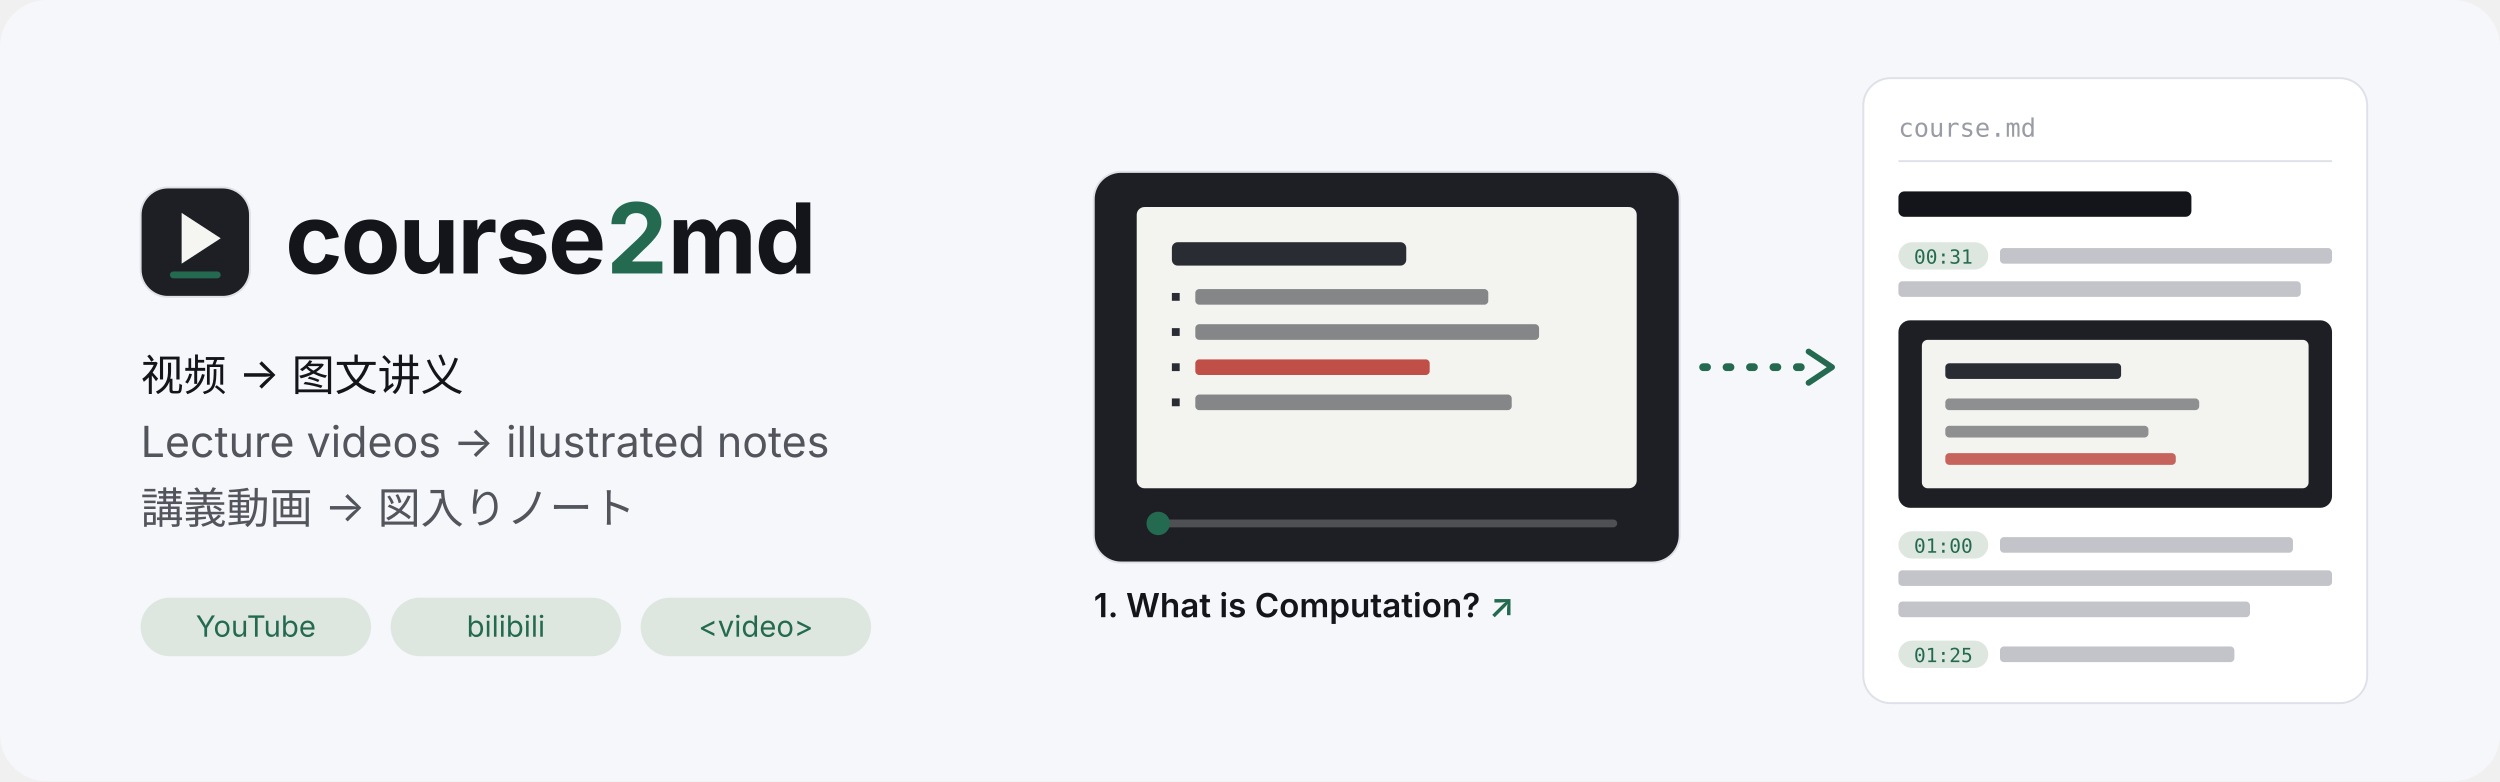
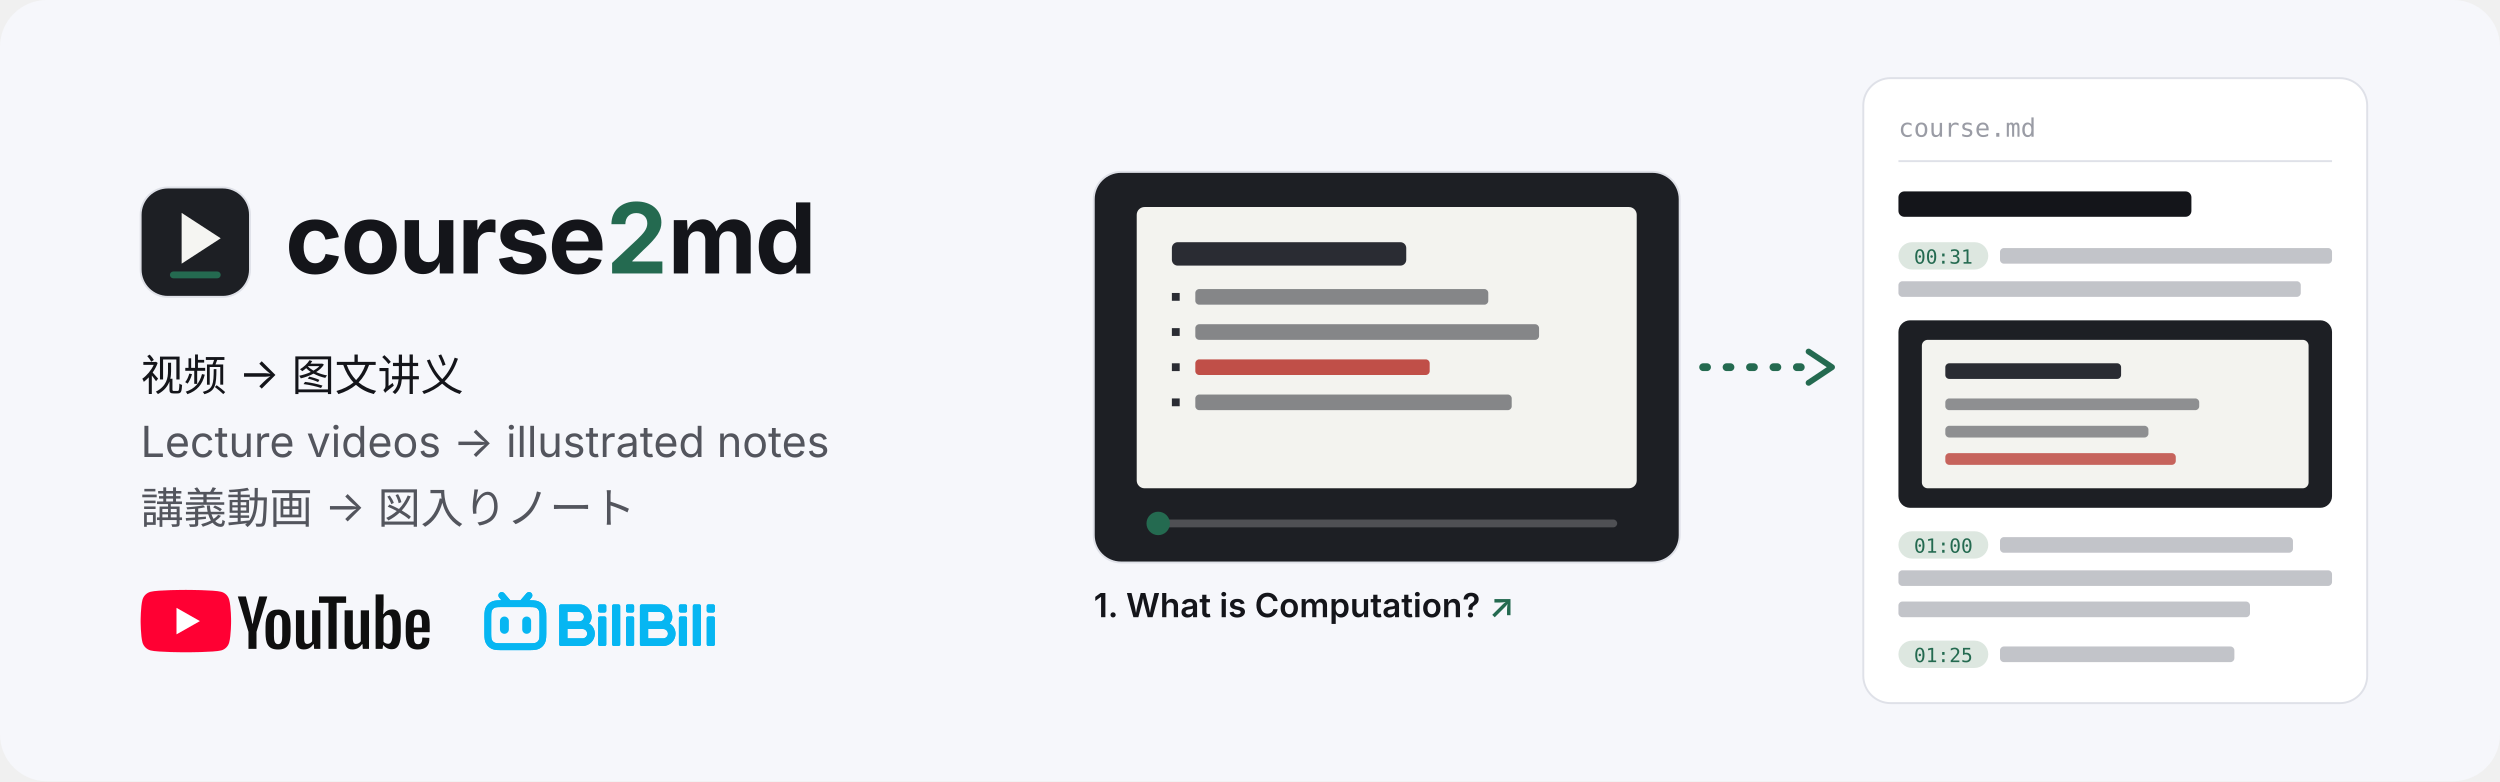
<svg xmlns="http://www.w3.org/2000/svg" width="1280" height="400" viewBox="0 0 1280 400" role="img" aria-label="course2md: video to illustrated Markdown notes">
  <style>
    .sans { font-family: ui-sans-serif, system-ui, -apple-system, 'Segoe UI', 'PingFang SC', 'Hiragino Sans', 'Microsoft YaHei', 'Yu Gothic UI', sans-serif; }
    .mono { font-family: ui-monospace, 'SF Mono', 'Cascadia Code', Menlo, Consolas, monospace; }
    .flow { stroke-dasharray: 2 10; animation: flow 1.1s linear infinite; }
    .line { transform-box: fill-box; transform-origin: left center; animation: write 7s ease-out infinite; }
    .d1 { animation-delay: .2s } .d2 { animation-delay: .6s } .d3 { animation-delay: 1s } .d4 { animation-delay: 1.4s }
    .d5 { animation-delay: 1.8s } .d6 { animation-delay: 2.2s } .d7 { animation-delay: 2.6s } .d8 { animation-delay: 3s }
    .head { transform-box: fill-box; transform-origin: center; animation: sweep 7s linear infinite; }
    .pulse { animation: pulse 2.4s ease-in-out infinite; }
    @keyframes flow { to { stroke-dashoffset: -24; } }
    @keyframes write { 0% { transform: scaleX(0); opacity: 0; } 8% { opacity: 1; } 22%, 88% { transform: scaleX(1); opacity: 1; } 100% { transform: scaleX(1); opacity: 0; } }
    @keyframes sweep { from { transform: translateX(0); } to { transform: translateX(236px); } }
    @keyframes pulse { 50% { opacity: .45; } }
    @media (prefers-reduced-motion: reduce) { .flow, .line, .head, .pulse { animation: none; } }
  </style>
  <rect width="1280" height="400" rx="24" fill="#f6f7fb" />
  <g transform="translate(72 0)">
    <g transform="translate(0 96)">
      <rect width="56" height="56" rx="14" fill="#1d1f24" stroke="#dfe1e8" />
      <path d="M21 13 L41 26 L21 39 Z" fill="#f5f5f2" />
      <rect x="15" y="43" width="26" height="3.5" rx="1.75" fill="#246a50" />
    </g>
    <text x="74" y="140" class="sans" font-size="50" font-weight="700" fill="#14151a" letter-spacing="-1">course<tspan fill="#246a50">2</tspan>md</text>
    <text y="200" class="sans" font-size="22" fill="#14151a">视频 → 图文讲义</text>
    <text y="234" class="sans" font-size="22" fill="#53555d">Lecture videos → illustrated notes</text>
    <text y="268" class="sans" font-size="22" fill="#53555d">講義動画 → 図入りノート</text>
-     <g transform="translate(0 306)" class="sans" font-size="15">
-       <rect width="118" height="30" rx="15" fill="#dde7e0" />
-       <text x="59" y="20" text-anchor="middle" fill="#246a50">YouTube</text>
-       <rect x="128" width="118" height="30" rx="15" fill="#dde7e0" />
-       <text x="187" y="20" text-anchor="middle" fill="#246a50">bilibili</text>
-       <rect x="256" width="118" height="30" rx="15" fill="#dde7e0" />
-       <text x="315" y="20" text-anchor="middle" fill="#246a50">&lt;video&gt;</text>
+     <g transform="translate(0 302)">
+       <svg width="148" height="32" viewBox="0 0 388.676 83.901">
+         <g transform="translate(-54.07937,-137.3981)">
+           <g>
+             <path d="m 114.843,221.299 c 0,0 38.111,0 47.564,-2.517 5.323,-1.426 9.326,-5.537 10.73,-10.613 2.598,-9.313 2.598,-28.904 2.598,-28.904 0,0 0,-19.465 -2.598,-28.694 -1.405,-5.202 -5.408,-9.229 -10.73,-10.613 -9.453,-2.559 -47.564,-2.559 -47.564,-2.559 0,0 -38.026,0 -47.436,2.559 -5.238,1.384 -9.325,5.412 -10.816,10.613 -2.512,9.229 -2.512,28.694 -2.512,28.694 0,0 0,19.591 2.512,28.904 1.49,5.076 5.578,9.187 10.816,10.613 9.411,2.517 47.436,2.517 47.436,2.517 z" fill="#ff0033" />
+             <path d="m 133.785,179.348 -31.463,-17.829 v 35.658 z" fill="#ffffff" />
+           </g>
+           <g fill="#0f0f0f">
+             <path d="m 209.876,216.684 v -22.905 l 14.557,-47.571 h -10.865 l -5.537,21.604 c -1.258,4.95 -2.391,10.11 -3.23,14.892 h -0.671 c -0.461,-4.195 -1.804,-9.69 -3.146,-14.976 l -5.37,-21.52 h -10.865 l 14.347,47.571 v 22.905 z" />
+             <path d="m 239.081,163.827 c -12.711,0 -17.074,7.341 -17.074,23.156 v 7.509 c 0,14.179 2.727,23.073 16.822,23.073 13.886,0 16.864,-8.474 16.864,-23.073 v -7.509 c 0,-14.137 -2.853,-23.156 -16.612,-23.156 z m 5.412,35.322 c 0,6.88 -1.217,11.201 -5.621,11.201 -4.321,0 -5.537,-4.363 -5.537,-11.201 v -16.948 c 0,-5.873 0.839,-11.117 5.537,-11.117 4.95,0 5.621,5.537 5.621,11.117 z" />
+             <path d="m 273.359,217.481 c 6.125,0 9.942,-2.559 13.088,-7.173 h 0.461 l 0.461,6.376 h 8.348 v -51.85 h -11.074 v 41.656 c -1.175,2.056 -3.902,3.566 -6.461,3.566 -3.23,0 -4.237,-2.559 -4.237,-6.838 V 164.833 H 262.913 v 38.888 c 0,8.432 2.434,13.76 10.446,13.76 z" />
+             <path d="m 317.636,216.684 v -61.876 h 12.753 v -8.6 H 293.935 v 8.6 h 12.753 v 61.876 z" />
+             <path d="m 338.808,217.481 c 6.125,0 9.942,-2.559 13.088,-7.173 h 0.461 l 0.461,6.376 h 8.348 v -51.85 h -11.075 v 41.656 c -1.175,2.056 -3.901,3.566 -6.46,3.566 -3.23,0 -4.237,-2.559 -4.237,-6.838 v -38.384 h -11.033 v 38.888 c 0,8.432 2.433,13.76 10.446,13.76 z" />
+             <path d="m 392.511,163.701 c -5.37,0 -9.229,2.349 -11.788,6.167 h -0.545 c 0.336,-5.034 0.587,-9.313 0.587,-12.711 v -13.718 h -10.697 l -0.042,45.054 0.042,28.191 h 9.313 l 0.797,-5.034 h 0.294 c 2.475,3.398 6.293,5.537 11.369,5.537 8.432,0 12.04,-7.257 12.04,-22.695 v -8.012 c 0,-14.431 -1.636,-22.779 -11.369,-22.779 z m 0.378,30.791 c 0,9.649 -1.426,15.396 -5.915,15.396 -2.098,0 -4.992,-1.007 -6.293,-2.895 v -30.833 c 1.133,-2.937 3.65,-5.076 6.46,-5.076 4.531,0 5.747,5.495 5.747,15.521 z" />
+             <path d="m 442.756,185.641 c 0,-12.501 -1.259,-21.772 -15.647,-21.772 -13.55,0 -16.57,9.019 -16.57,22.275 v 9.103 c 0,12.921 2.769,22.318 16.235,22.318 10.655,0 16.151,-5.328 15.522,-15.647 l -9.439,-0.503 c -0.126,6.376 -1.594,8.977 -5.831,8.977 -5.328,0 -5.579,-5.076 -5.579,-12.627 v -3.524 h 21.311 z m -15.899,-14.808 c 5.118,0 5.495,4.824 5.495,13.004 v 4.237 h -10.907 v -4.237 c 0,-8.096 0.336,-13.004 5.412,-13.004 z" />
+           </g>
+         </g>
+       </svg>
+       <svg x="176" y="1" width="118" height="30" viewBox="0 0 1000 252.021">
+         <path d="m 261.339,64.279 c -4.903,-9.178 -12.052,-16.328 -21.231,-21.255 -9.226,-4.927 -18.308,-7.439 -42.389,-7.439 h -2.898 l 9.999,-11.666 c 5.218,-6.062 4.493,-15.265 -1.57,-20.458 -5.966,-5.12 -15.071,-4.492 -20.458,1.57 L 156.586,35.609 h -44.08 L 86.155,4.862 c -5.217,-5.893 -14.323,-6.521 -20.289,-1.377 -6.062,5.217 -6.763,14.395 -1.57,20.458 l 9.999,11.666 h -3.237 c -23.719,0 -32.993,2.512 -41.858,7.173 l -0.531,0.29 C 19.492,47.975 12.342,55.125 7.439,64.327 2.512,73.553 0,82.659 0,106.739 v 74.876 c 0.048,23.235 2.56,32.389 7.149,41.181 l 0.29,0.531 c 4.903,9.178 12.053,16.327 21.231,21.255 l 0.821,0.435 c 8.768,4.541 17.97,7.004 41.568,7.004 h 127.336 c 23.211,-0.048 32.366,-2.56 41.157,-7.149 l 0.531,-0.29 c 9.179,-4.904 16.328,-12.053 21.231,-21.255 4.928,-9.227 7.44,-18.332 7.44,-42.413 v -74.175 c 0,-23.742 -2.512,-33.017 -7.15,-41.881 z m -22.197,42.413 v 74.513 c 0,9.226 -0.435,15.941 -1.28,20.53 l -0.048,0.29 c -0.555,2.85 -1.183,4.613 -2.608,7.294 -2.125,3.985 -5.096,6.956 -9.082,9.081 -2.657,1.426 -4.42,2.054 -7.27,2.609 -4.637,0.894 -11.569,1.328 -21.134,1.328 H 70.745 c -9.227,0 -15.941,-0.435 -20.506,-1.28 l -0.29,-0.048 c -2.85,-0.555 -4.613,-1.183 -7.27,-2.609 -3.985,-2.125 -6.956,-5.096 -9.082,-9.081 -1.425,-2.657 -2.053,-4.42 -2.609,-7.294 C 30.143,197.629 29.709,191.252 29.66,182.509 v -76.156 c 0,-9.226 0.435,-15.941 1.28,-20.53 l 0.048,-0.29 c 0.555,-2.85 1.183,-4.637 2.609,-7.294 2.125,-3.985 5.096,-6.956 9.082,-9.082 2.657,-1.425 4.42,-2.053 7.27,-2.609 4.372,-0.845 10.748,-1.28 19.492,-1.328 h 1.304 127.312 c 9.227,0 15.941,0.435 20.506,1.28 l 0.29,0.048 c 2.85,0.555 4.613,1.184 7.27,2.609 3.986,2.125 6.957,5.096 9.082,9.082 1.425,2.657 2.053,4.42 2.608,7.294 0.894,4.662 1.328,11.569 1.328,21.158 z" fill="#06b6f2" />
+         <path d="m 521.758,105.991 h -20.724 c -4.009,0 -7.247,3.236 -7.247,7.246 v 113.521 c 0,4.009 3.237,7.246 7.247,7.246 h 20.724 c 4.009,0 7.246,-3.236 7.246,-7.246 V 113.236 c 0,-3.985 -3.236,-7.246 -7.246,-7.246 z" fill="#06b6f2" />
+         <path d="m 521.758,53.579 h -20.724 c -4.009,0 -7.247,3.237 -7.247,7.246 V 81.548 c 0,4.009 3.237,7.246 7.247,7.246 h 20.724 c 4.009,0 7.246,-3.237 7.246,-7.246 V 60.825 c 0,-4.009 -3.236,-7.246 -7.246,-7.246 z" fill="#06b6f2" />
+         <path d="m 642.529,105.991 h -20.724 c -4.01,0 -7.247,3.236 -7.247,7.246 v 113.521 c 0,4.009 3.236,7.246 7.247,7.246 h 20.724 c 4.009,0 7.246,-3.236 7.246,-7.246 V 113.236 c 0,-3.985 -3.236,-7.246 -7.246,-7.246 z" fill="#06b6f2" />
+         <path d="m 642.529,53.579 h -20.724 c -4.01,0 -7.247,3.237 -7.247,7.246 V 81.548 c 0,4.009 3.236,7.246 7.247,7.246 h 20.724 c 4.009,0 7.246,-3.237 7.246,-7.246 V 60.825 c 0,-4.009 -3.236,-7.246 -7.246,-7.246 z" fill="#06b6f2" />
+         <path d="m 582.148,53.579 h -20.724 c -4.01,0 -7.247,3.237 -7.247,7.246 V 226.757 c 0,4.009 3.236,7.246 7.247,7.246 h 20.724 c 4.009,0 7.246,-3.236 7.246,-7.246 V 60.825 c 0,-4.009 -3.236,-7.246 -7.246,-7.246 z" fill="#06b6f2" />
+         <path d="M 871.984,105.991 H 851.26 c -4.009,0 -7.246,3.236 -7.246,7.246 v 113.521 c 0,4.009 3.236,7.246 7.246,7.246 h 20.724 c 4.01,0 7.247,-3.236 7.247,-7.246 V 113.236 c 0,-3.985 -3.236,-7.246 -7.247,-7.246 z" fill="#06b6f2" />
+         <path d="M 871.984,53.579 H 851.26 c -4.009,0 -7.246,3.237 -7.246,7.246 V 81.548 c 0,4.009 3.236,7.246 7.246,7.246 h 20.724 c 4.01,0 7.247,-3.237 7.247,-7.246 V 60.825 c 0,-4.009 -3.236,-7.246 -7.247,-7.246 z" fill="#06b6f2" />
+         <path d="m 992.754,105.991 h -20.724 c -4.009,0 -7.246,3.236 -7.246,7.246 v 113.521 c 0,4.009 3.236,7.246 7.246,7.246 h 20.724 c 4.009,0 7.246,-3.236 7.246,-7.246 V 113.236 c 0,-3.985 -3.236,-7.246 -7.246,-7.246 z" fill="#06b6f2" />
+         <path d="m 992.754,53.579 h -20.724 c -4.009,0 -7.246,3.237 -7.246,7.246 V 81.548 c 0,4.009 3.236,7.246 7.246,7.246 h 20.724 c 4.009,0 7.246,-3.237 7.246,-7.246 V 60.825 c 0,-4.009 -3.236,-7.246 -7.246,-7.246 z" fill="#06b6f2" />
+         <path d="m 932.369,53.579 h -20.724 c -4.009,0 -7.246,3.237 -7.246,7.246 V 226.757 c 0,4.009 3.236,7.246 7.246,7.246 H 932.369 c 4.009,0 7.247,-3.236 7.247,-7.246 V 60.825 c 0,-4.009 -3.237,-7.246 -7.247,-7.246 z" fill="#06b6f2" />
+         <path d="m 453.749,136.714 c 8.091,-8.961 11.496,-18.743 11.496,-29.757 0,-29.418 -23.936,-53.378 -53.379,-53.378 h -51.422 -28.405 -0.097 c -4.009,0 -7.246,3.237 -7.246,7.246 V 226.757 c 0,4.009 3.236,7.246 7.246,7.246 h 0.628 27.874 65.431 c 29.419,0 53.379,-23.936 53.379,-53.378 0,-18.188 -10.169,-35.989 -25.506,-43.911 z M 411.866,86.669 c 11.183,0 20.289,9.106 20.289,20.288 0,11.183 -9.105,20.289 -20.289,20.289 H 360.444 V 86.669 Z m 14.033,114.245 h -65.431 v -40.578 h 65.431 c 11.183,0 20.289,9.105 20.289,20.289 -0.024,11.207 -9.105,20.289 -20.289,20.289 z" fill="#06b6f2" />
+         <path d="m 803.969,136.714 c 8.092,-8.961 11.497,-18.743 11.497,-29.757 0,-29.418 -23.936,-53.378 -53.379,-53.378 h -51.423 -28.404 -0.097 c -4.009,0 -7.246,3.237 -7.246,7.246 V 226.757 c 0,4.009 3.236,7.246 7.246,7.246 h 0.628 27.873 65.432 c 29.418,0 53.378,-23.936 53.378,-53.378 0,-18.188 -10.168,-35.989 -25.506,-43.911 z M 762.088,86.669 c 11.183,0 20.289,9.106 20.289,20.288 0,11.183 -9.105,20.289 -20.289,20.289 H 710.665 V 86.669 Z m 14.033,114.245 h -65.432 v -40.578 h 65.432 c 11.182,0 20.289,9.105 20.289,20.289 -0.024,11.207 -9.106,20.289 -20.289,20.289 z" fill="#06b6f2" />
+         <path d="m 86.948,106.281 c 10.676,0 19.322,8.646 19.322,19.323 v 36.229 c 0,10.676 -8.647,19.323 -19.322,19.323 -10.676,0 -19.323,-8.646 -19.323,-19.323 v -36.229 c 0,-10.676 8.647,-19.323 19.323,-19.323 z" fill="#06b6f2" />
+         <path d="m 183.563,106.281 c 10.676,0 19.323,8.646 19.323,19.323 v 36.229 c 0,10.676 -8.646,19.323 -19.323,19.323 -10.675,0 -19.323,-8.646 -19.323,-19.323 v -36.229 c 0,-10.676 8.648,-19.323 19.323,-19.323 z" fill="#06b6f2" />
+         <path d="m 261.339,64.279 c -4.903,-9.178 -12.052,-16.328 -21.231,-21.255 -9.226,-4.927 -18.308,-7.439 -42.389,-7.439 h -2.898 l 9.999,-11.666 c 5.218,-6.062 4.493,-15.265 -1.57,-20.458 -5.966,-5.12 -15.071,-4.492 -20.458,1.57 L 156.586,35.609 h -44.08 L 86.155,4.862 c -5.217,-5.893 -14.323,-6.521 -20.289,-1.377 -6.062,5.217 -6.763,14.395 -1.57,20.458 l 9.999,11.666 h -3.237 c -23.719,0 -32.993,2.512 -41.858,7.173 l -0.531,0.29 C 19.492,47.975 12.342,55.125 7.439,64.327 2.512,73.553 0,82.659 0,106.739 v 74.876 c 0.048,23.235 2.56,32.389 7.149,41.181 l 0.29,0.531 c 4.903,9.178 12.053,16.327 21.231,21.255 l 0.821,0.435 c 8.768,4.541 17.97,7.004 41.568,7.004 h 127.336 c 23.211,-0.048 32.366,-2.56 41.157,-7.149 l 0.531,-0.29 c 9.179,-4.904 16.328,-12.053 21.231,-21.255 4.928,-9.227 7.44,-18.332 7.44,-42.413 v -74.175 c 0,-23.742 -2.512,-33.017 -7.15,-41.881 z m -22.197,42.413 v 74.513 c 0,9.226 -0.435,15.941 -1.28,20.53 l -0.048,0.29 c -0.555,2.85 -1.183,4.613 -2.608,7.294 -2.125,3.985 -5.096,6.956 -9.082,9.081 -2.657,1.426 -4.42,2.054 -7.27,2.609 -4.637,0.894 -11.569,1.328 -21.134,1.328 H 70.745 c -9.227,0 -15.941,-0.435 -20.506,-1.28 l -0.29,-0.048 c -2.85,-0.555 -4.613,-1.183 -7.27,-2.609 -3.985,-2.125 -6.956,-5.096 -9.082,-9.081 -1.425,-2.657 -2.053,-4.42 -2.609,-7.294 C 30.143,197.629 29.709,191.252 29.66,182.509 v -76.156 c 0,-9.226 0.435,-15.941 1.28,-20.53 l 0.048,-0.29 c 0.555,-2.85 1.183,-4.637 2.609,-7.294 2.125,-3.985 5.096,-6.956 9.082,-9.082 2.657,-1.425 4.42,-2.053 7.27,-2.609 4.372,-0.845 10.748,-1.28 19.492,-1.328 h 1.304 127.312 c 9.227,0 15.941,0.435 20.506,1.28 l 0.29,0.048 c 2.85,0.555 4.613,1.184 7.27,2.609 3.986,2.125 6.957,5.096 9.082,9.082 1.425,2.657 2.053,4.42 2.608,7.294 0.894,4.662 1.328,11.569 1.328,21.158 z" fill="#06b6f2" />
+         <path d="m 521.758,105.991 h -20.724 c -4.009,0 -7.247,3.236 -7.247,7.246 v 113.521 c 0,4.009 3.237,7.246 7.247,7.246 h 20.724 c 4.009,0 7.246,-3.236 7.246,-7.246 V 113.236 c 0,-3.985 -3.236,-7.246 -7.246,-7.246 z" fill="#06b6f2" />
+         <path d="m 521.758,53.579 h -20.724 c -4.009,0 -7.247,3.237 -7.247,7.246 V 81.548 c 0,4.009 3.237,7.246 7.247,7.246 h 20.724 c 4.009,0 7.246,-3.237 7.246,-7.246 V 60.825 c 0,-4.009 -3.236,-7.246 -7.246,-7.246 z" fill="#06b6f2" />
+         <path d="m 642.529,105.991 h -20.724 c -4.01,0 -7.247,3.236 -7.247,7.246 v 113.521 c 0,4.009 3.236,7.246 7.247,7.246 h 20.724 c 4.009,0 7.246,-3.236 7.246,-7.246 V 113.236 c 0,-3.985 -3.236,-7.246 -7.246,-7.246 z" fill="#06b6f2" />
+         <path d="m 642.529,53.579 h -20.724 c -4.01,0 -7.247,3.237 -7.247,7.246 V 81.548 c 0,4.009 3.236,7.246 7.247,7.246 h 20.724 c 4.009,0 7.246,-3.237 7.246,-7.246 V 60.825 c 0,-4.009 -3.236,-7.246 -7.246,-7.246 z" fill="#06b6f2" />
+         <path d="m 582.148,53.579 h -20.724 c -4.01,0 -7.247,3.237 -7.247,7.246 V 226.757 c 0,4.009 3.236,7.246 7.247,7.246 h 20.724 c 4.009,0 7.246,-3.236 7.246,-7.246 V 60.825 c 0,-4.009 -3.236,-7.246 -7.246,-7.246 z" fill="#06b6f2" />
+         <path d="M 871.984,105.991 H 851.26 c -4.009,0 -7.246,3.236 -7.246,7.246 v 113.521 c 0,4.009 3.236,7.246 7.246,7.246 h 20.724 c 4.01,0 7.247,-3.236 7.247,-7.246 V 113.236 c 0,-3.985 -3.236,-7.246 -7.247,-7.246 z" fill="#06b6f2" />
+         <path d="M 871.984,53.579 H 851.26 c -4.009,0 -7.246,3.237 -7.246,7.246 V 81.548 c 0,4.009 3.236,7.246 7.246,7.246 h 20.724 c 4.01,0 7.247,-3.237 7.247,-7.246 V 60.825 c 0,-4.009 -3.236,-7.246 -7.247,-7.246 z" fill="#06b6f2" />
+         <path d="m 992.754,105.991 h -20.724 c -4.009,0 -7.246,3.236 -7.246,7.246 v 113.521 c 0,4.009 3.236,7.246 7.246,7.246 h 20.724 c 4.009,0 7.246,-3.236 7.246,-7.246 V 113.236 c 0,-3.985 -3.236,-7.246 -7.246,-7.246 z" fill="#06b6f2" />
+         <path d="m 992.754,53.579 h -20.724 c -4.009,0 -7.246,3.237 -7.246,7.246 V 81.548 c 0,4.009 3.236,7.246 7.246,7.246 h 20.724 c 4.009,0 7.246,-3.237 7.246,-7.246 V 60.825 c 0,-4.009 -3.236,-7.246 -7.246,-7.246 z" fill="#06b6f2" />
+         <path d="m 932.369,53.579 h -20.724 c -4.009,0 -7.246,3.237 -7.246,7.246 V 226.757 c 0,4.009 3.236,7.246 7.246,7.246 H 932.369 c 4.009,0 7.247,-3.236 7.247,-7.246 V 60.825 c 0,-4.009 -3.237,-7.246 -7.247,-7.246 z" fill="#06b6f2" />
+         <path d="m 453.749,136.714 c 8.091,-8.961 11.496,-18.743 11.496,-29.757 0,-29.418 -23.936,-53.378 -53.379,-53.378 h -51.422 -28.405 -0.097 c -4.009,0 -7.246,3.237 -7.246,7.246 V 226.757 c 0,4.009 3.236,7.246 7.246,7.246 h 0.628 27.874 65.431 c 29.419,0 53.379,-23.936 53.379,-53.378 0,-18.188 -10.169,-35.989 -25.506,-43.911 z M 411.866,86.669 c 11.183,0 20.289,9.106 20.289,20.288 0,11.183 -9.105,20.289 -20.289,20.289 H 360.444 V 86.669 Z m 14.033,114.245 h -65.431 v -40.578 h 65.431 c 11.183,0 20.289,9.105 20.289,20.289 -0.024,11.207 -9.105,20.289 -20.289,20.289 z" fill="#06b6f2" />
+         <path d="m 803.969,136.714 c 8.092,-8.961 11.497,-18.743 11.497,-29.757 0,-29.418 -23.936,-53.378 -53.379,-53.378 h -51.423 -28.404 -0.097 c -4.009,0 -7.246,3.237 -7.246,7.246 V 226.757 c 0,4.009 3.236,7.246 7.246,7.246 h 0.628 27.873 65.432 c 29.418,0 53.378,-23.936 53.378,-53.378 0,-18.188 -10.168,-35.989 -25.506,-43.911 z M 762.088,86.669 c 11.183,0 20.289,9.106 20.289,20.288 0,11.183 -9.105,20.289 -20.289,20.289 H 710.665 V 86.669 Z m 14.033,114.245 h -65.432 v -40.578 h 65.432 c 11.182,0 20.289,9.105 20.289,20.289 -0.024,11.207 -9.106,20.289 -20.289,20.289 z" fill="#06b6f2" />
+       </svg>
    </g>
  </g>
  <g transform="translate(560 88)">
    <rect width="300" height="200" rx="14" fill="#1d1f24" stroke="#dfe1e8" />
    <rect x="22" y="18" width="256" height="144" rx="4" fill="#f3f3ef" />
    <rect x="40" y="36" width="120" height="12" rx="3" fill="#2a2c33" />
    <rect x="40" y="62" width="4" height="4" fill="#2a2c33" />
    <rect x="52" y="60" width="150" height="8" rx="2" fill="#2a2c33" opacity=".55" />
    <rect x="40" y="80" width="4" height="4" fill="#2a2c33" />
    <rect x="52" y="78" width="176" height="8" rx="2" fill="#2a2c33" opacity=".55" />
    <rect x="40" y="98" width="4" height="4" fill="#2a2c33" />
    <rect x="52" y="96" width="120" height="8" rx="2" fill="#b3261e" opacity=".8" />
    <rect x="40" y="116" width="4" height="4" fill="#2a2c33" />
    <rect x="52" y="114" width="162" height="8" rx="2" fill="#2a2c33" opacity=".55" />
    <rect x="32" y="178" width="236" height="4" rx="2" fill="#ffffff" opacity=".22" />
    <g class="head">
      <rect x="32" y="178" width="2" height="4" fill="#246a50" />
      <circle cx="33" cy="180" r="6" fill="#246a50" />
    </g>
    <text y="228" class="sans" font-size="17" font-weight="600" fill="#14151a">1. What is Computation? <tspan fill="#246a50" class="pulse">↗</tspan>
    </text>
  </g>
  <path d="M872 188 C 900 188, 902 188, 930 188" fill="none" stroke="#246a50" stroke-width="4" stroke-linecap="round" class="flow" />
  <path d="M926 180 L938 188 L926 196" fill="none" stroke="#246a50" stroke-width="3" stroke-linecap="round" stroke-linejoin="round" />
  <g transform="translate(954 40)">
    <rect width="258" height="320" rx="14" fill="#ffffff" stroke="#dfe1e8" />
    <text x="18" y="30" class="mono" font-size="13" fill="#9a9ca5">course.md</text>
    <rect x="18" y="42" width="222" height="1" fill="#dfe1e8" />
    <rect x="18" y="58" width="150" height="13" rx="3" fill="#14151a" class="line d1" />
    <g class="line d2">
      <rect x="18" y="84" width="46" height="14" rx="7" fill="#dde7e0" />
      <text x="41" y="95" text-anchor="middle" class="mono" font-size="10" fill="#246a50">00:31</text>
      <rect x="70" y="87" width="170" height="8" rx="2" fill="#9a9ca5" opacity=".6" />
    </g>
    <rect x="18" y="104" width="206" height="8" rx="2" fill="#9a9ca5" opacity=".6" class="line d3" />
    <g class="line d4">
      <rect x="18" y="124" width="222" height="96" rx="6" fill="#1d1f24" />
      <rect x="30" y="134" width="198" height="76" rx="3" fill="#f3f3ef" />
      <rect x="42" y="146" width="90" height="8" rx="2" fill="#2a2c33" />
      <rect x="42" y="164" width="130" height="6" rx="2" fill="#2a2c33" opacity=".5" />
      <rect x="42" y="178" width="104" height="6" rx="2" fill="#2a2c33" opacity=".5" />
      <rect x="42" y="192" width="118" height="6" rx="2" fill="#b3261e" opacity=".7" />
    </g>
    <g class="line d5">
      <rect x="18" y="232" width="46" height="14" rx="7" fill="#dde7e0" />
      <text x="41" y="243" text-anchor="middle" class="mono" font-size="10" fill="#246a50">01:00</text>
      <rect x="70" y="235" width="150" height="8" rx="2" fill="#9a9ca5" opacity=".6" />
    </g>
    <rect x="18" y="252" width="222" height="8" rx="2" fill="#9a9ca5" opacity=".6" class="line d6" />
    <rect x="18" y="268" width="180" height="8" rx="2" fill="#9a9ca5" opacity=".6" class="line d7" />
    <g class="line d8">
      <rect x="18" y="288" width="46" height="14" rx="7" fill="#dde7e0" />
      <text x="41" y="299" text-anchor="middle" class="mono" font-size="10" fill="#246a50">01:25</text>
      <rect x="70" y="291" width="120" height="8" rx="2" fill="#9a9ca5" opacity=".6" />
    </g>
  </g>
</svg>
